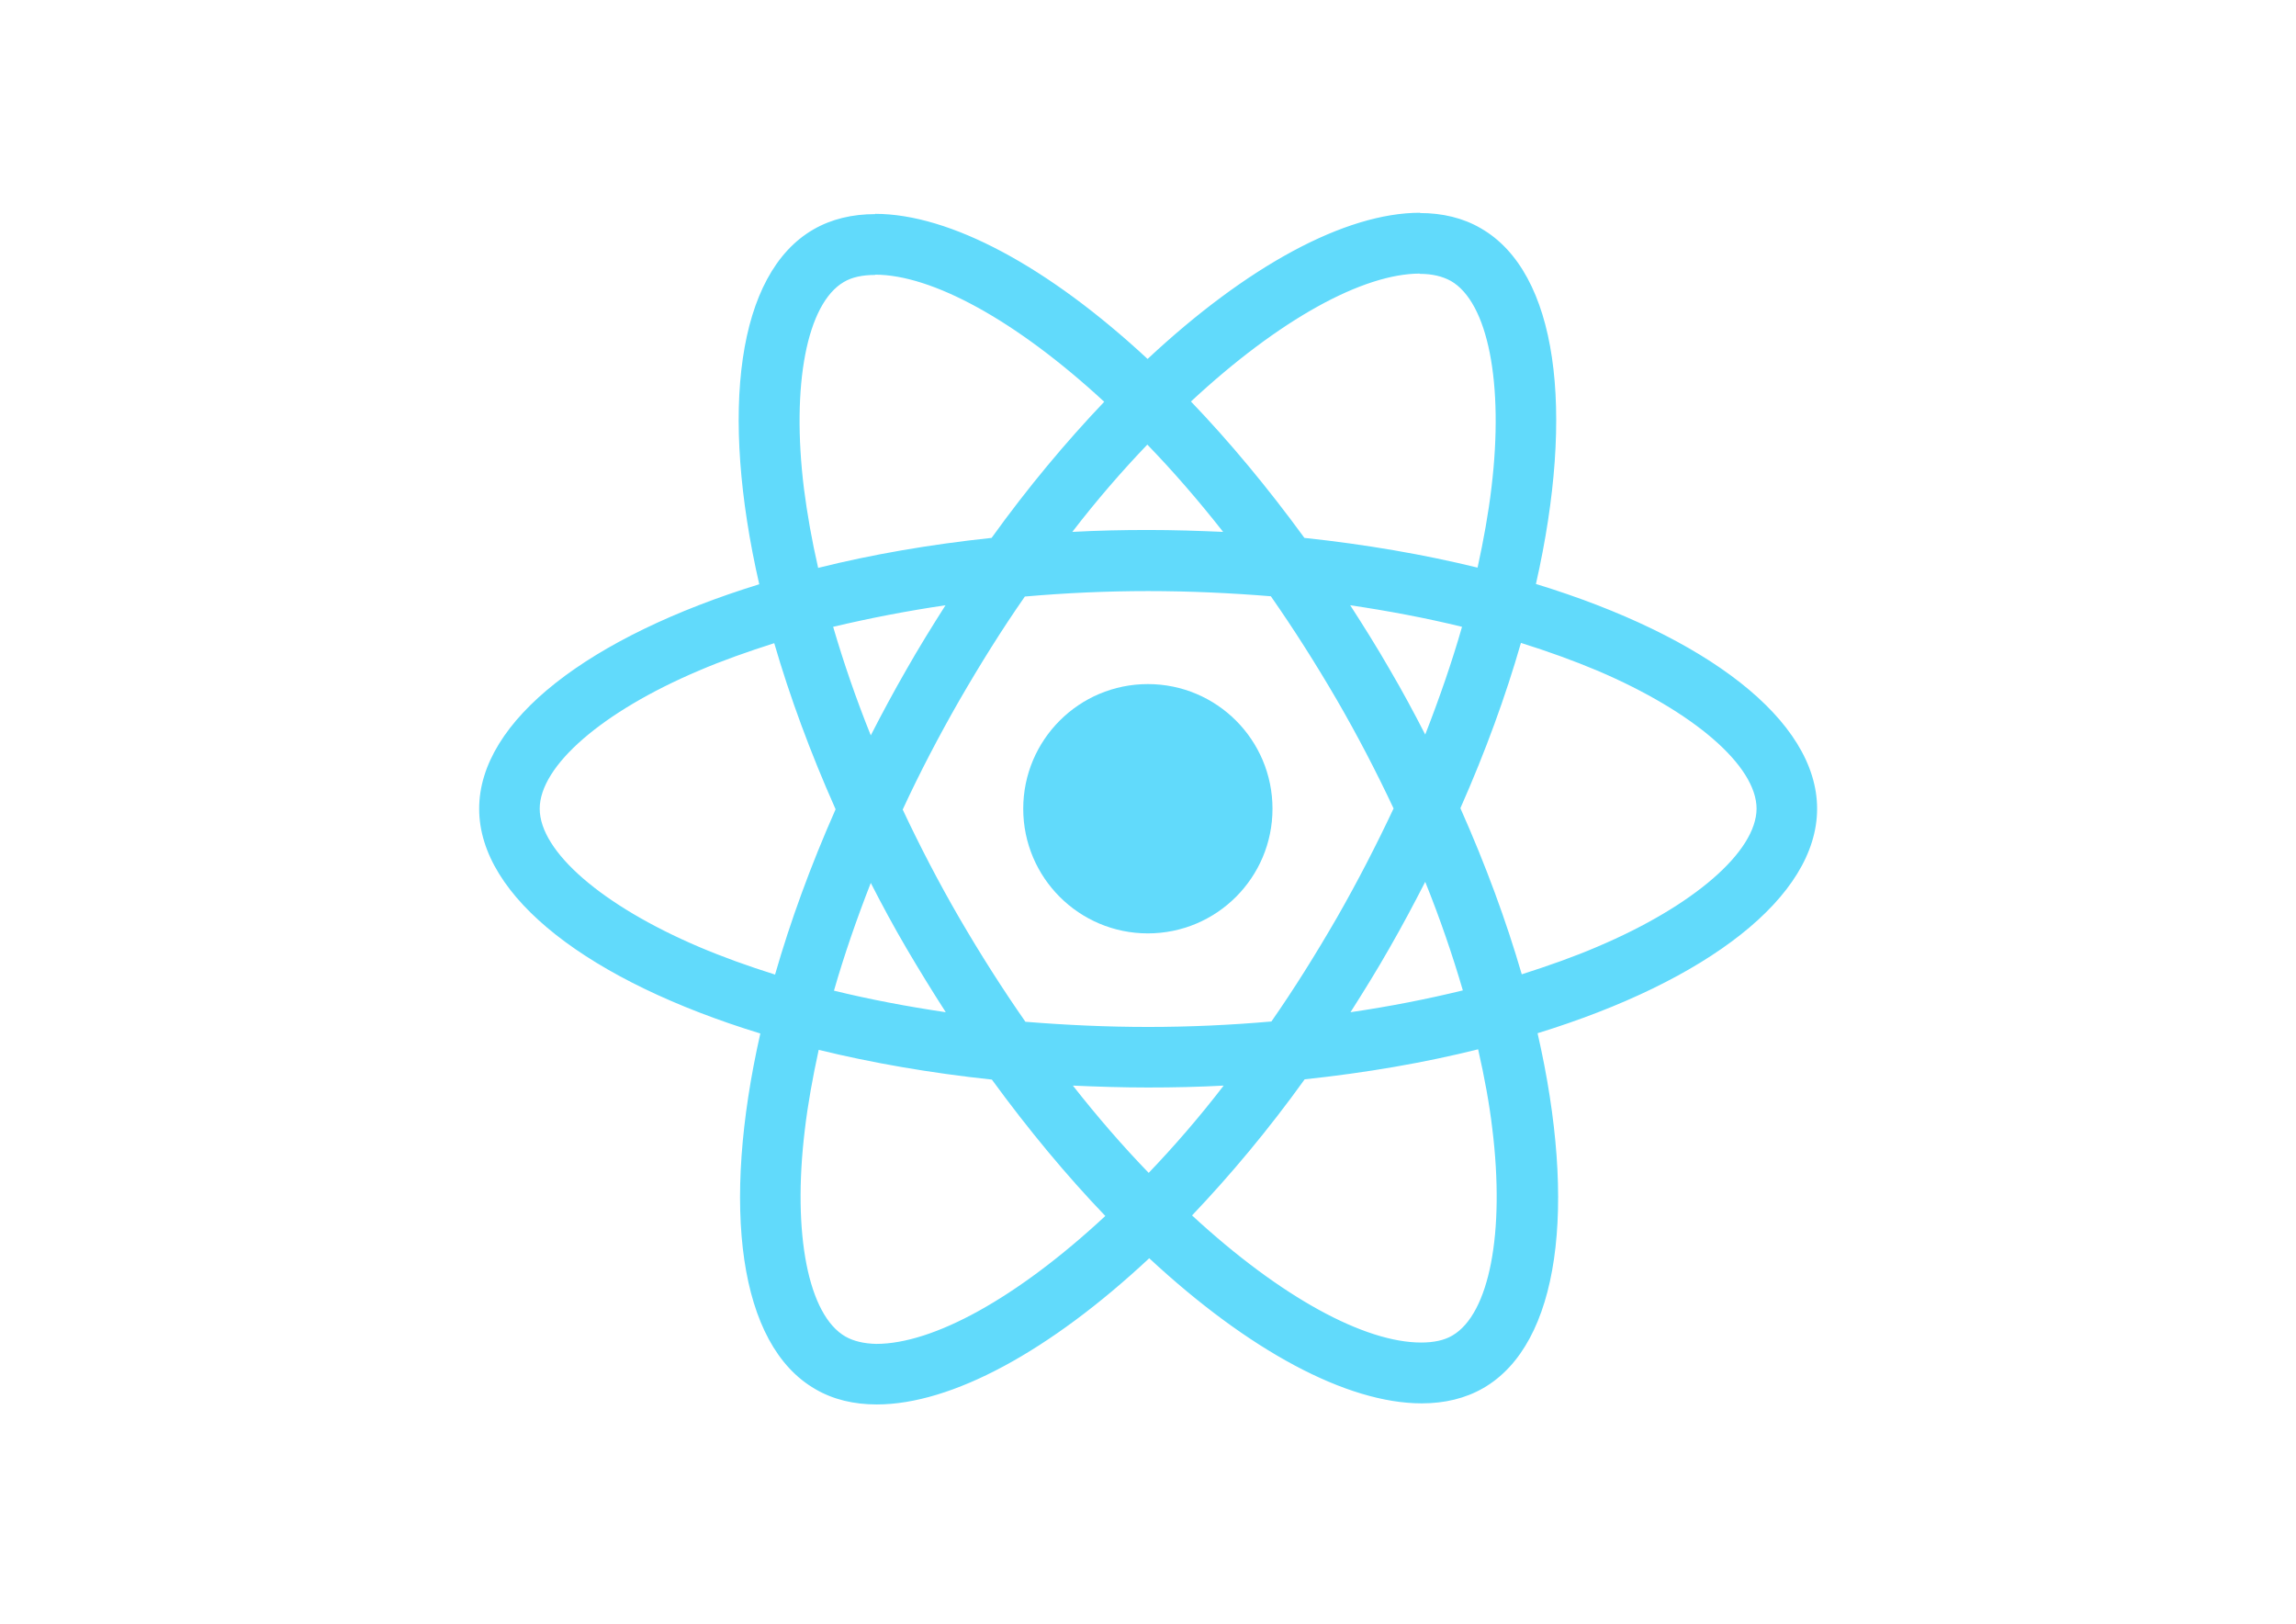
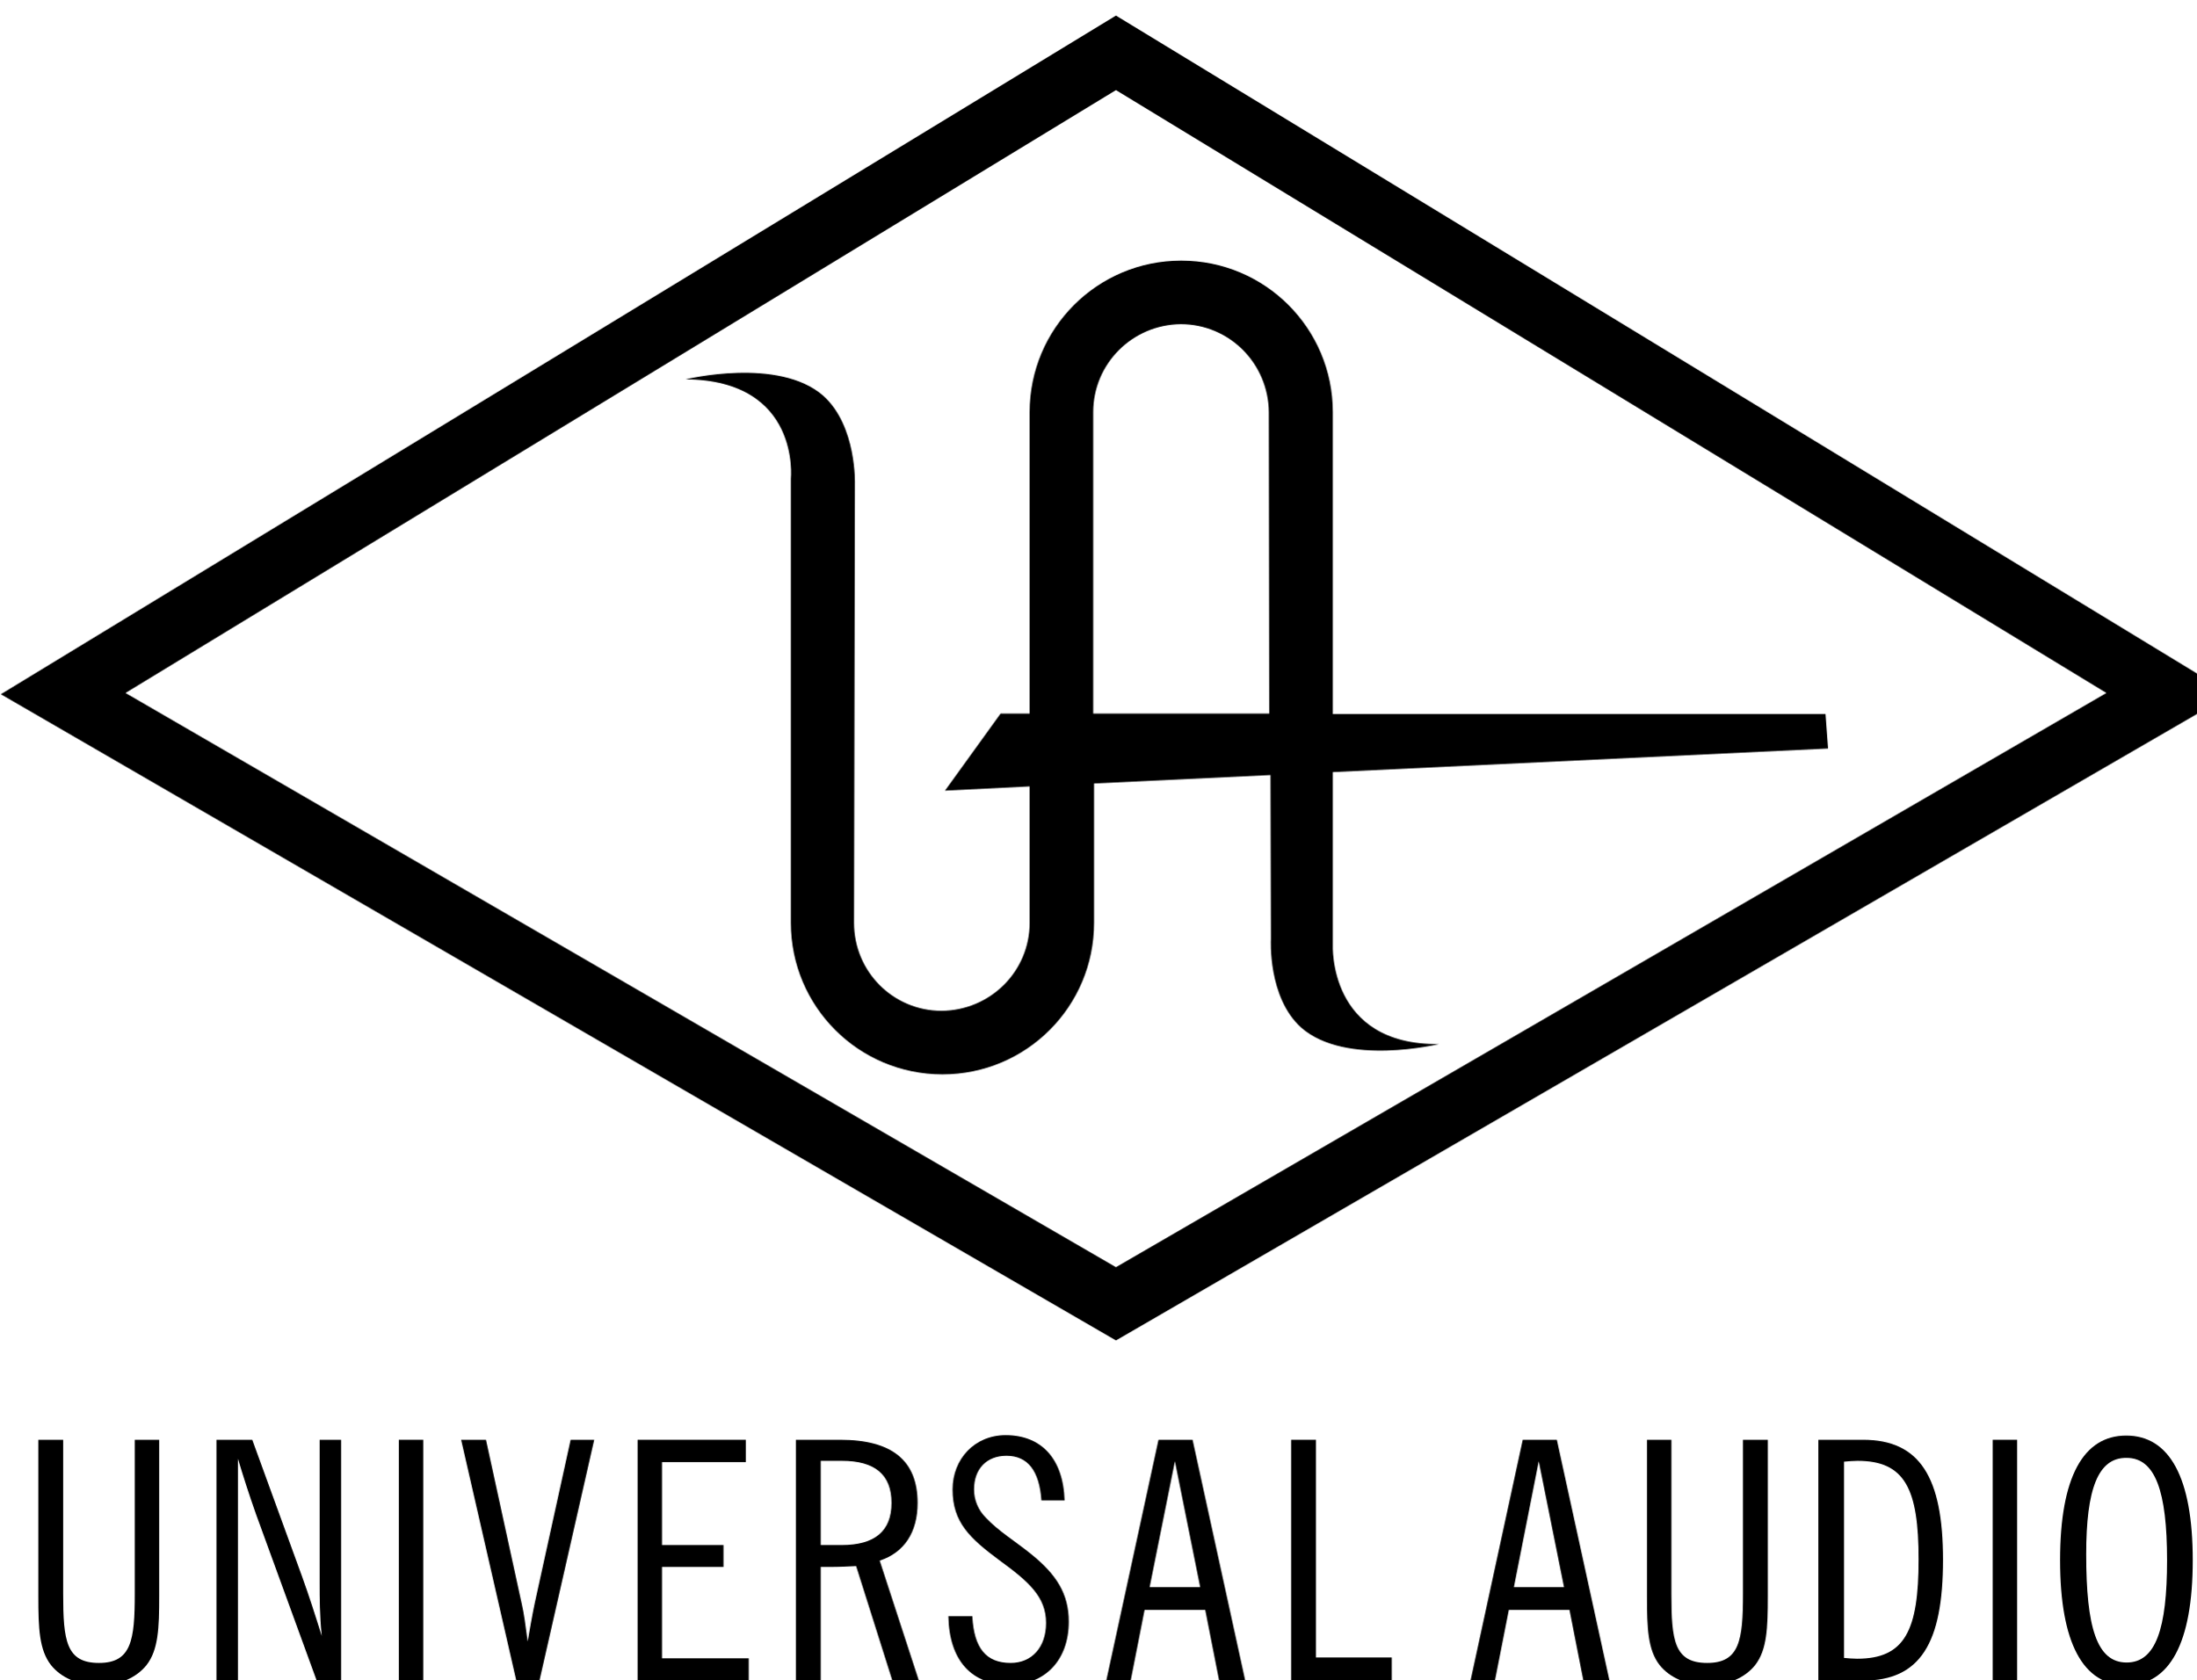
- <svg xmlns="http://www.w3.org/2000/svg" viewBox="0 0 841.9 595.3">
-   <g fill="#61DAFB">
-     <path d="M666.3 296.5c0-32.5-40.7-63.3-103.1-82.4 14.4-63.6 8-114.2-20.2-130.4-6.5-3.8-14.1-5.6-22.4-5.6v22.3c4.6 0 8.3.9 11.4 2.6 13.6 7.8 19.5 37.5 14.9 75.7-1.1 9.4-2.9 19.3-5.1 29.4-19.6-4.8-41-8.5-63.5-10.9-13.5-18.5-27.5-35.3-41.6-50 32.6-30.3 63.2-46.9 84-46.9V78c-27.5 0-63.5 19.6-99.9 53.6-36.4-33.8-72.4-53.2-99.9-53.2v22.3c20.7 0 51.4 16.5 84 46.6-14 14.7-28 31.4-41.3 49.9-22.6 2.4-44 6.1-63.6 11-2.3-10-4-19.7-5.2-29-4.7-38.2 1.1-67.9 14.6-75.8 3-1.8 6.9-2.6 11.5-2.6V78.5c-8.4 0-16 1.8-22.6 5.6-28.1 16.2-34.4 66.7-19.9 130.1-62.2 19.2-102.7 49.9-102.7 82.3 0 32.5 40.7 63.3 103.1 82.4-14.4 63.6-8 114.2 20.2 130.4 6.5 3.8 14.1 5.6 22.5 5.6 27.5 0 63.5-19.6 99.9-53.6 36.4 33.8 72.4 53.2 99.9 53.2 8.4 0 16-1.8 22.6-5.6 28.1-16.2 34.4-66.7 19.9-130.1 62-19.1 102.5-49.9 102.5-82.3zm-130.2-66.7c-3.7 12.9-8.3 26.2-13.5 39.5-4.1-8-8.4-16-13.1-24-4.6-8-9.5-15.8-14.4-23.4 14.2 2.1 27.9 4.7 41 7.9zm-45.8 106.5c-7.8 13.5-15.8 26.3-24.1 38.2-14.9 1.3-30 2-45.2 2-15.1 0-30.2-.7-45-1.9-8.3-11.9-16.4-24.6-24.2-38-7.6-13.1-14.5-26.4-20.8-39.8 6.2-13.4 13.2-26.8 20.7-39.9 7.8-13.5 15.8-26.3 24.1-38.2 14.9-1.3 30-2 45.2-2 15.1 0 30.2.7 45 1.9 8.3 11.9 16.4 24.6 24.2 38 7.6 13.1 14.5 26.4 20.8 39.8-6.3 13.4-13.2 26.8-20.7 39.9zm32.3-13c5.4 13.4 10 26.8 13.8 39.8-13.1 3.2-26.9 5.9-41.2 8 4.9-7.7 9.8-15.6 14.4-23.7 4.6-8 8.9-16.1 13-24.1zM421.2 430c-9.3-9.6-18.6-20.3-27.8-32 9 .4 18.2.7 27.5.7 9.4 0 18.7-.2 27.8-.7-9 11.7-18.3 22.4-27.5 32zm-74.4-58.9c-14.2-2.1-27.9-4.7-41-7.9 3.7-12.9 8.3-26.2 13.5-39.5 4.1 8 8.4 16 13.1 24 4.7 8 9.5 15.8 14.4 23.4zM420.7 163c9.3 9.6 18.6 20.3 27.8 32-9-.4-18.2-.7-27.5-.7-9.4 0-18.7.2-27.8.7 9-11.7 18.3-22.4 27.5-32zm-74 58.9c-4.9 7.7-9.8 15.6-14.4 23.7-4.6 8-8.9 16-13 24-5.4-13.4-10-26.8-13.8-39.8 13.1-3.1 26.9-5.8 41.2-7.9zm-90.5 125.2c-35.4-15.1-58.3-34.9-58.3-50.6 0-15.7 22.9-35.6 58.3-50.6 8.6-3.7 18-7 27.7-10.1 5.7 19.6 13.2 40 22.5 60.9-9.2 20.8-16.6 41.1-22.2 60.6-9.9-3.1-19.3-6.5-28-10.2zM310 490c-13.6-7.8-19.5-37.5-14.9-75.7 1.1-9.4 2.9-19.3 5.1-29.4 19.6 4.8 41 8.5 63.5 10.9 13.5 18.5 27.5 35.3 41.6 50-32.6 30.3-63.2 46.9-84 46.9-4.5-.1-8.3-1-11.3-2.7zm237.2-76.2c4.7 38.2-1.1 67.9-14.6 75.8-3 1.8-6.9 2.6-11.5 2.6-20.7 0-51.4-16.5-84-46.6 14-14.7 28-31.4 41.3-49.9 22.6-2.4 44-6.1 63.6-11 2.3 10.1 4.1 19.8 5.2 29.1zm38.5-66.7c-8.6 3.7-18 7-27.7 10.1-5.7-19.6-13.2-40-22.5-60.9 9.2-20.8 16.6-41.1 22.2-60.6 9.9 3.1 19.3 6.5 28.1 10.2 35.4 15.1 58.3 34.9 58.3 50.6-.1 15.7-23 35.6-58.4 50.6zM320.8 78.4z" />
-     <circle cx="420.9" cy="296.5" r="45.7" />
-     <path d="M520.5 78.1z" />
+ <svg xmlns="http://www.w3.org/2000/svg" version="1.1" id="Layer_1" viewBox="0 0 521.5 398.9">
+   <g>
+     <path d="M0.2,164.9L265,3.7l264.8,161.2l-261,151.3l-3.8,2.2L0.2,164.9z M29.8,164.6L265,301l235.2-136.4L265,21.4L29.8,164.6z" />
+     <path d="M316.5,224.4V222v-38.6l117.6-5.6l-0.6-8.2h-117V97.9c0-19.9-16.1-36-36-36c-19.9,0-36,16.1-36,36v34.9l0,0.3v36.4h-6.9         l-13.2,18.3l20.1-1v32.4c0,11.5-9.3,20.8-20.9,20.9c-11.5,0-20.8-9.3-20.8-20.9l0.2-102.7V115c0,0,0.5-13.8-7.5-21         c-10.6-9.3-32.7-3.9-32.7-3.9c27.4,0.2,25,23.6,25,23.6l0,2.8v102.7c0,19.9,16.1,36,36,36c19.9,0,36-16.1,36-36v-33.1l41.9-2         l0.1,37.9v1.1c0,0-0.8,13.8,7.2,21c10.6,9.3,32.7,3.9,32.7,3.9C315.3,248.3,316.5,224.4,316.5,224.4 M259.6,169.6V134l0-0.3         V97.9c0-11.5,9.3-20.8,20.8-20.9c11.5,0,20.8,9.3,20.9,20.9l0.1,71.6H259.6z" />
+     <path d="M9.2,342h5.8v36.6c0,11.1,0.7,16.4,8.5,16.4c7.7,0,8.5-5.4,8.5-16.4V342h5.8v37.2c0,7.5-0.2,12.7-3,16.3         c-2.4,3-6.4,4.8-11.3,4.8c-5,0-9-1.8-11.4-4.8c-2.8-3.6-3-8.8-3-16.3V342z" />
+     <path d="M56.5,346.5v52.7h-5.1V342h8.5l11.8,32.4c1.7,4.7,3.2,9.4,4.7,14.2c-0.5-4.9-0.5-9.1-0.5-12.5V342H81v57.2h-5.8         l-14.4-39.5C59.1,354.9,57.7,350.5,56.5,346.5" />
+     <rect x="94.7" y="342" width="5.8" height="57.2" />
+     <path d="M109.5,342h5.9l8.5,39c0.5,2.1,0.9,5.1,1.4,8.9c0.5-2.8,1-5.9,1.7-9.2l8.5-38.7h5.6l-13,57.2h-5.5L109.5,342z" />
+     <polygon points="151.4,342 177.1,342 177.1,347.3 157.2,347.3 157.2,367 171.8,367 171.8,372.2 157.2,372.2 157.2,393.9         177.8,393.9 177.8,399.2 151.4,399.2     " />
+     <path d="M189.1,342h10.4c12.3,0,18.4,4.9,18.4,15c0,7-3.2,11.8-9,13.7l9.3,28.5h-6.3l-8.6-27.2c-2,0.1-4,0.2-6.1,0.2h-2.3v27         h-5.9V342z M199.9,367c7.8,0,11.8-3.3,11.8-10c0-6.7-3.9-10-11.8-10h-5V367H199.9z" />
+     <path d="M230.9,384c0.4,7.4,3.2,11,9.1,11c5,0,8.4-3.7,8.4-9.5c0-6.2-4.1-9.8-11.1-14.9c-7-5.2-11.1-9-11.1-16.8         c0-7.3,5.3-12.9,12.6-12.9c8.5,0,13.7,5.6,14,15.5h-5.5c-0.5-7-3.2-10.6-8.3-10.6c-4.7,0-7.7,3.1-7.7,8c0,2.5,1,4.9,2.8,6.7         c3,3.2,7,5.6,10.7,8.6c6.1,4.9,9,9.5,9,16.1c0,9.2-5.7,15-14.1,15c-9,0-14.3-5.8-14.5-16.3H230.9z" />
+     <path d="M275.1,342h8.1l12.5,57.2h-6.2l-3.3-16.8h-14.4l-3.3,16.8h-5.8L275.1,342z M285,377l-6-29.9L273,377H285z" />
+     <polygon points="306.6,342 312.5,342 312.5,393.7 330.5,393.7 330.5,399.2 306.6,399.2     " />
+     <path d="M361.6,342h8.1l12.5,57.2h-6.2l-3.3-16.8h-14.4l-3.3,16.8h-5.8L361.6,342z M371.4,377l-6-29.9l-5.9,29.9H371.4z" />
+     <path d="M391,342h5.9v36.6c0,11.1,0.7,16.4,8.5,16.4c7.7,0,8.5-5.4,8.5-16.4V342h5.9v37.2c0,7.5-0.2,12.7-3,16.3         c-2.4,3-6.4,4.8-11.3,4.8c-5,0-9-1.8-11.4-4.8c-2.8-3.6-3-8.8-3-16.3V342z" />
+     <path d="M431.8,342h10.6c13.5,0,19,8.9,19,28.5c0,19.8-5.4,28.7-19,28.7h-10.6V342z M437.8,393.8c1.1,0.1,2.2,0.2,3.2,0.2         c11.4,0,14.6-6.8,14.6-23.6c0-16.7-3.2-23.4-14.5-23.4c-1,0-2.1,0.1-3.2,0.2V393.8z" />
+     <rect x="473.2" y="342" width="5.8" height="57.2" />
+     <path d="M489.2,370.6c0-19.7,5.5-29.6,15.7-29.6c10.3,0,15.8,10,15.8,29.6c0,19.7-5.5,29.7-15.8,29.7         C494.7,400.3,489.2,390.3,489.2,370.6 M495.4,369.2c0,17.3,2.5,25.7,9.6,25.7c6.9,0,9.6-8,9.6-24.3c0-16.4-2.8-24.3-9.6-24.3         C498.2,346.2,495.4,353.7,495.4,369.2" />
  </g>
</svg>
